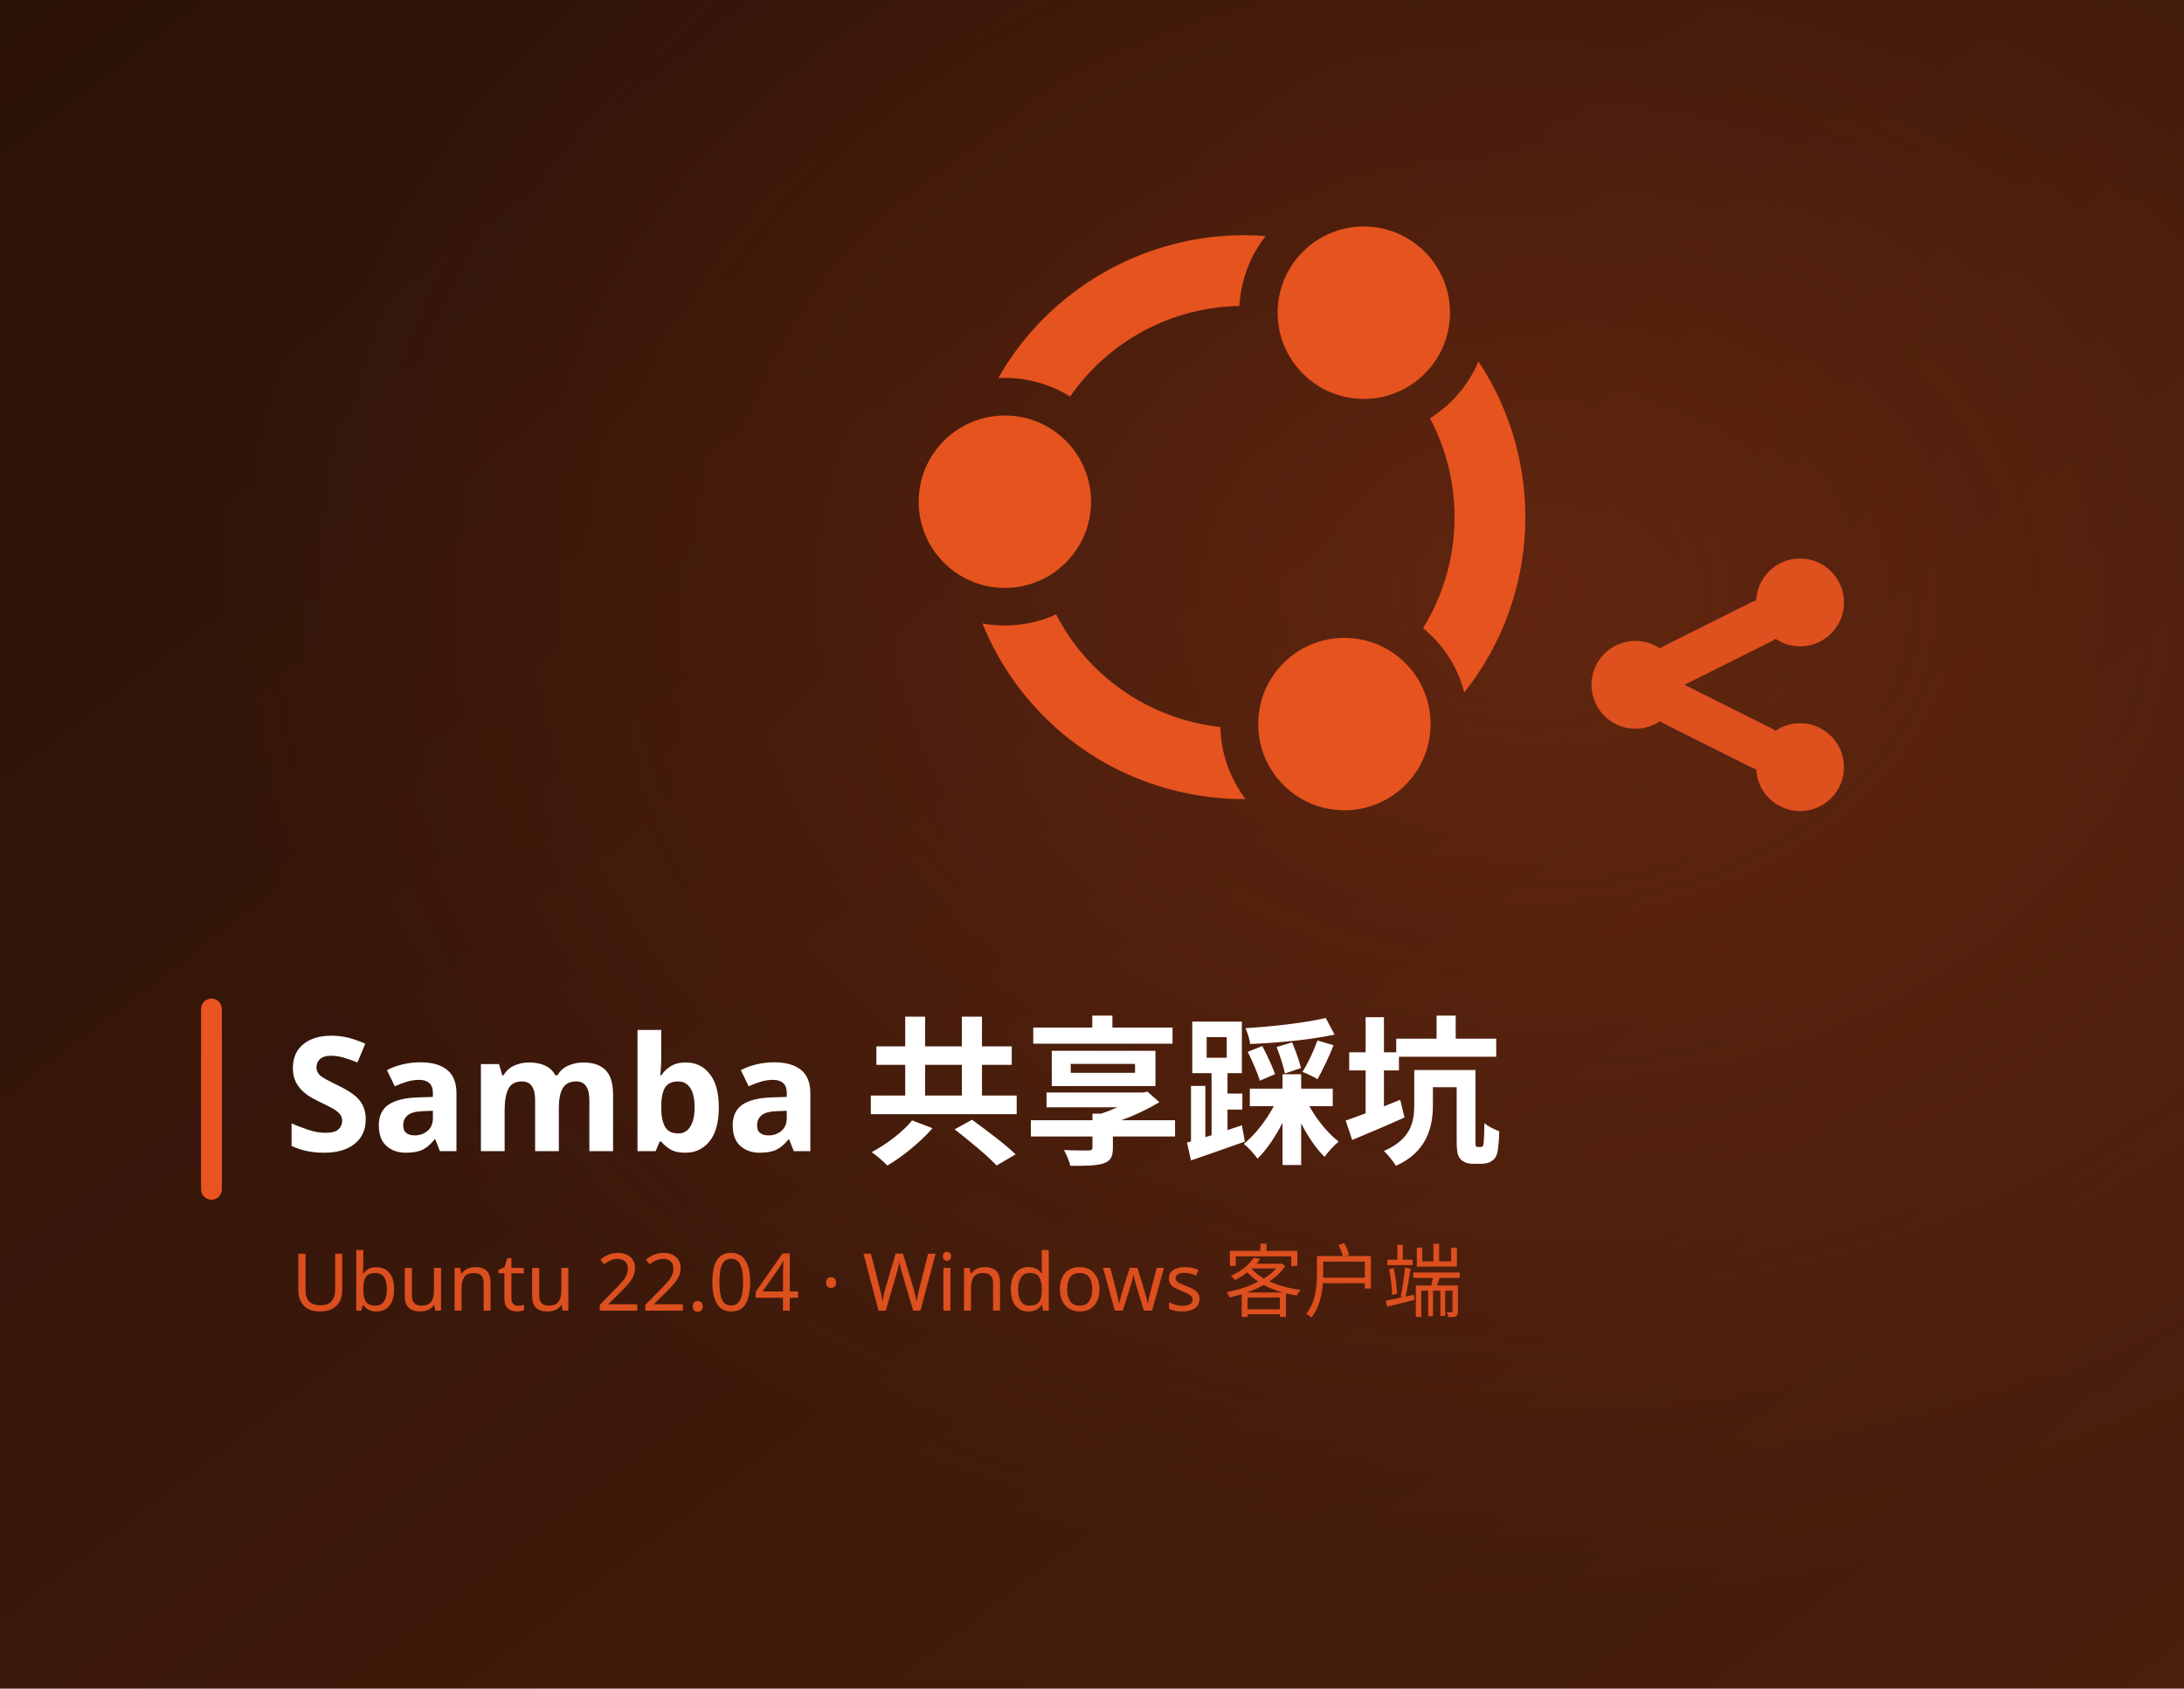
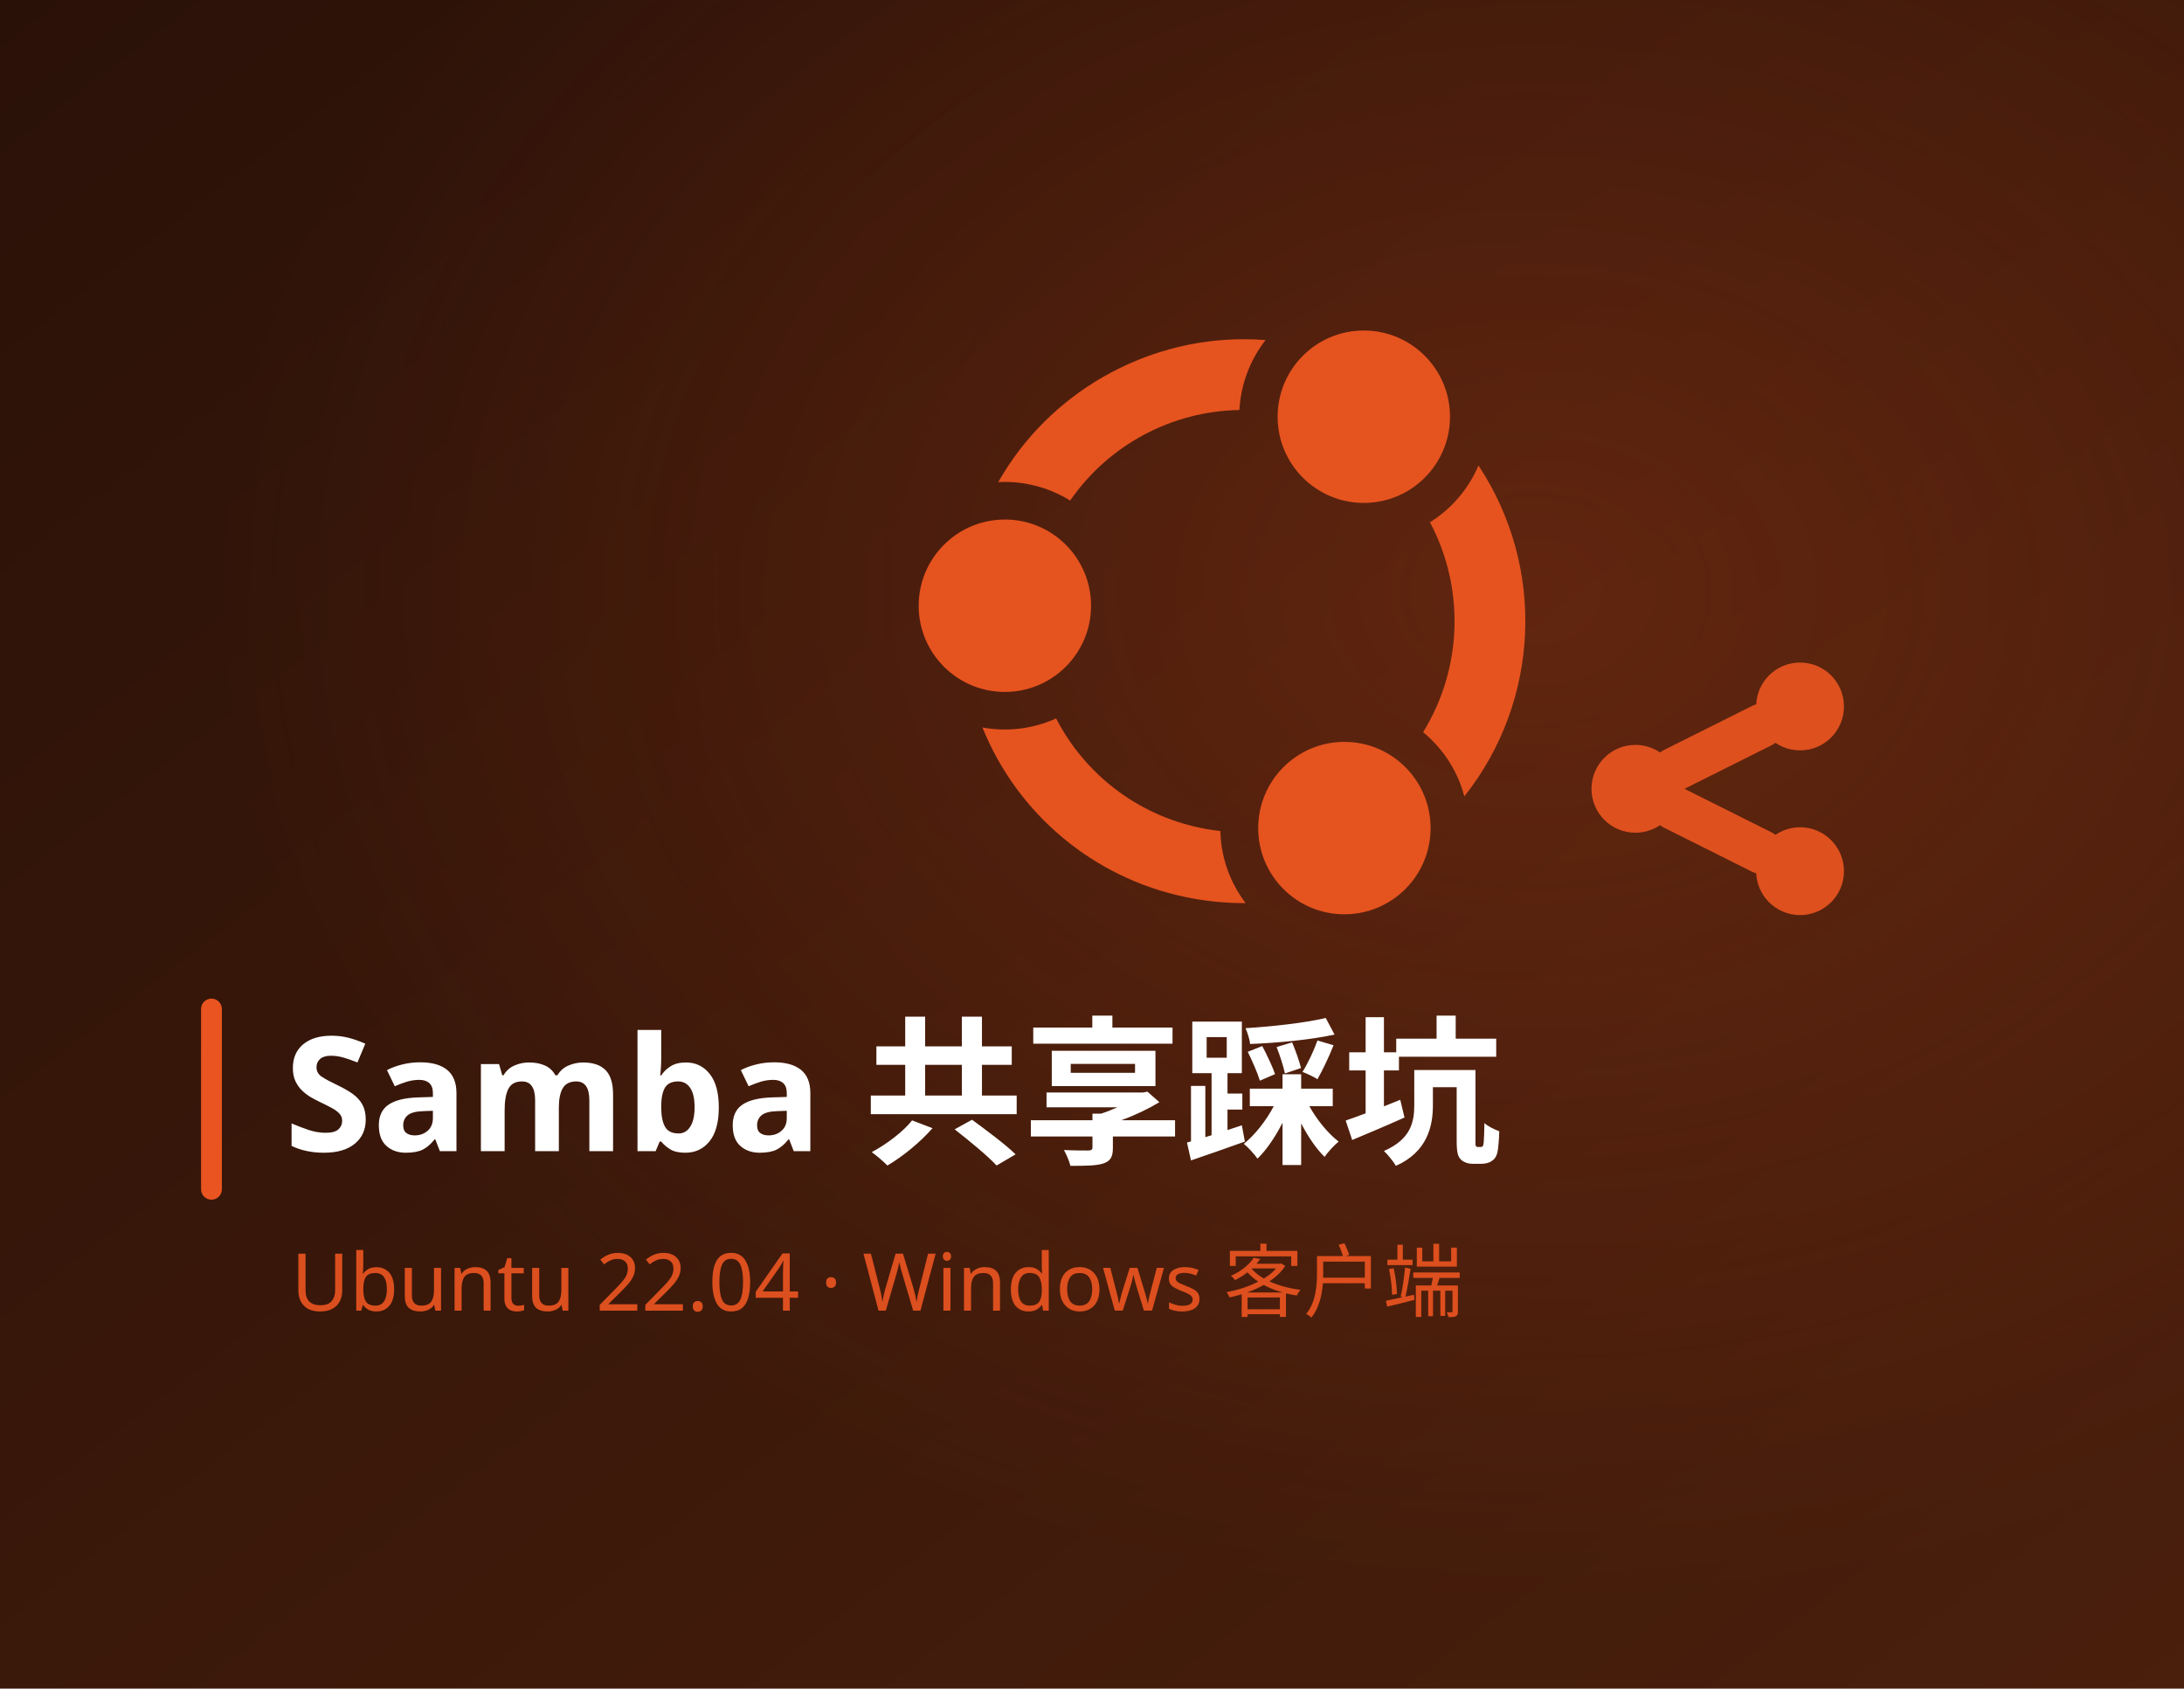
<svg xmlns="http://www.w3.org/2000/svg" width="630" height="487" viewBox="0 0 630 487" font-family="Microsoft YaHei, PingFang SC, sans-serif">
  <defs>
    <linearGradient id="bg" x1="0" y1="0" x2="1" y2="1">
      <stop offset="0%" stop-color="#2a1108" />
      <stop offset="100%" stop-color="#4a1f0c" />
    </linearGradient>
    <radialGradient id="glow" cx="70%" cy="35%" r="60%">
      <stop offset="0%" stop-color="#e95420" stop-opacity="0.22" />
      <stop offset="100%" stop-color="#e95420" stop-opacity="0" />
    </radialGradient>
  </defs>
  <rect width="630" height="487" fill="url(#bg)" />
  <rect width="630" height="487" fill="url(#glow)" />
-   <g transform="translate(265.00,62.00) scale(7.29167)" opacity="0.97">
+   <g transform="translate(265.00,92.00) scale(7.29167)" opacity="0.97">
    <g fill="#e95420">
      <path d="M17.61.455a3.41 3.41 0 0 0-3.41 3.41 3.41 3.41 0 0 0 3.41 3.41 3.41 3.41 0 0 0 3.41-3.41 3.41 3.41 0 0 0-3.41-3.41zM12.92.8C8.923.777 5.137 2.941 3.148 6.451a4.5 4.5 0 0 1 .26-.007 4.92 4.92 0 0 1 2.585.737A8.316 8.316 0 0 1 12.688 3.6 4.944 4.944 0 0 1 13.723.834 11.008 11.008 0 0 0 12.92.8zm9.226 4.994a4.915 4.915 0 0 1-1.918 2.246 8.36 8.36 0 0 1-.273 8.303 4.89 4.89 0 0 1 1.632 2.54 11.156 11.156 0 0 0 .559-13.089zM3.41 7.932A3.41 3.41 0 0 0 0 11.342a3.41 3.41 0 0 0 3.41 3.409 3.41 3.41 0 0 0 3.41-3.41 3.41 3.41 0 0 0-3.41-3.41zm2.027 7.866a4.908 4.908 0 0 1-2.915.358 11.1 11.1 0 0 0 7.991 6.698 11.234 11.234 0 0 0 2.422.249 4.879 4.879 0 0 1-.999-2.85 8.484 8.484 0 0 1-.836-.136 8.304 8.304 0 0 1-5.663-4.32zm11.405.928a3.41 3.41 0 0 0-3.41 3.41 3.41 3.41 0 0 0 3.41 3.41 3.41 3.41 0 0 0 3.41-3.41 3.41 3.41 0 0 0-3.41-3.41z" />
    </g>
  </g>
-   <g transform="translate(448.00,150.00) scale(3.95833)" opacity="0.92">
+   <g transform="translate(448.00,180.00) scale(3.95833)" opacity="0.92">
    <g fill="#e95420">
      <circle cx="6" cy="12" r="3.2" />
      <circle cx="18" cy="6" r="3.2" />
      <circle cx="18" cy="18" r="3.2" />
    </g>
    <g stroke="#e95420" stroke-width="3.2" stroke-linecap="round">
      <line x1="8.8" y1="10.6" x2="15.2" y2="7.4" />
      <line x1="8.8" y1="13.4" x2="15.2" y2="16.6" />
    </g>
  </g>
  <rect x="58" y="288" width="6" height="58" fill="#e95420" rx="3" />
  <text x="82" y="332" font-size="46" font-weight="bold" fill="#ffffff">Samba 共享踩坑</text>
  <text x="84" y="378" font-size="23" fill="#e95420" opacity="0.92">Ubuntu 22.04 · Windows 客户端</text>
</svg>
